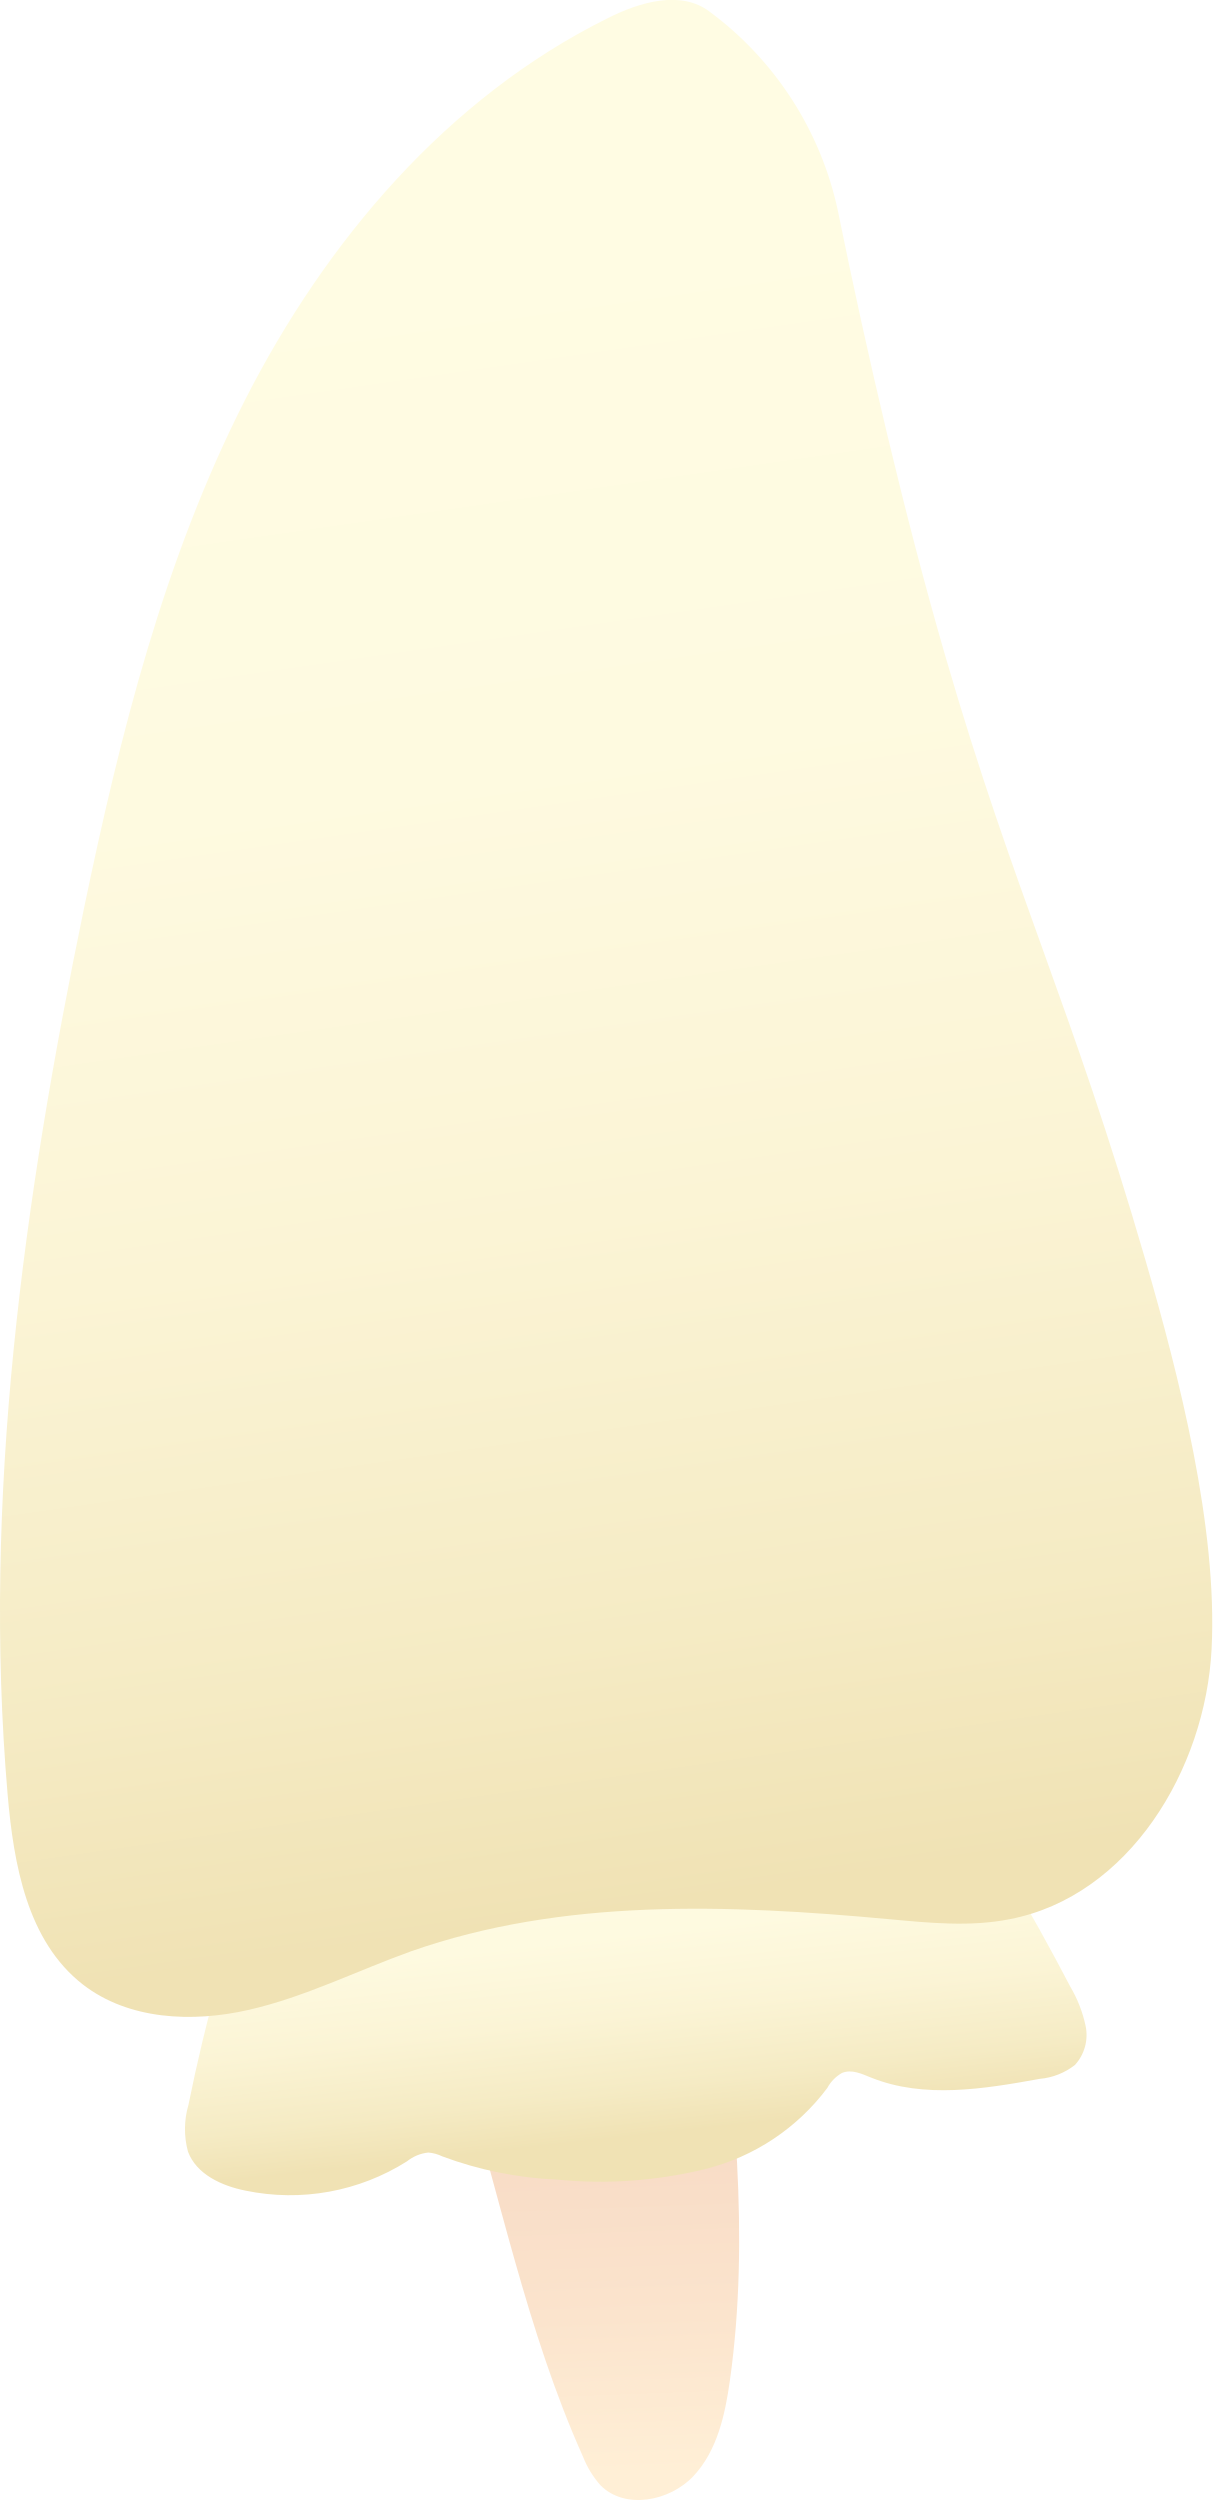
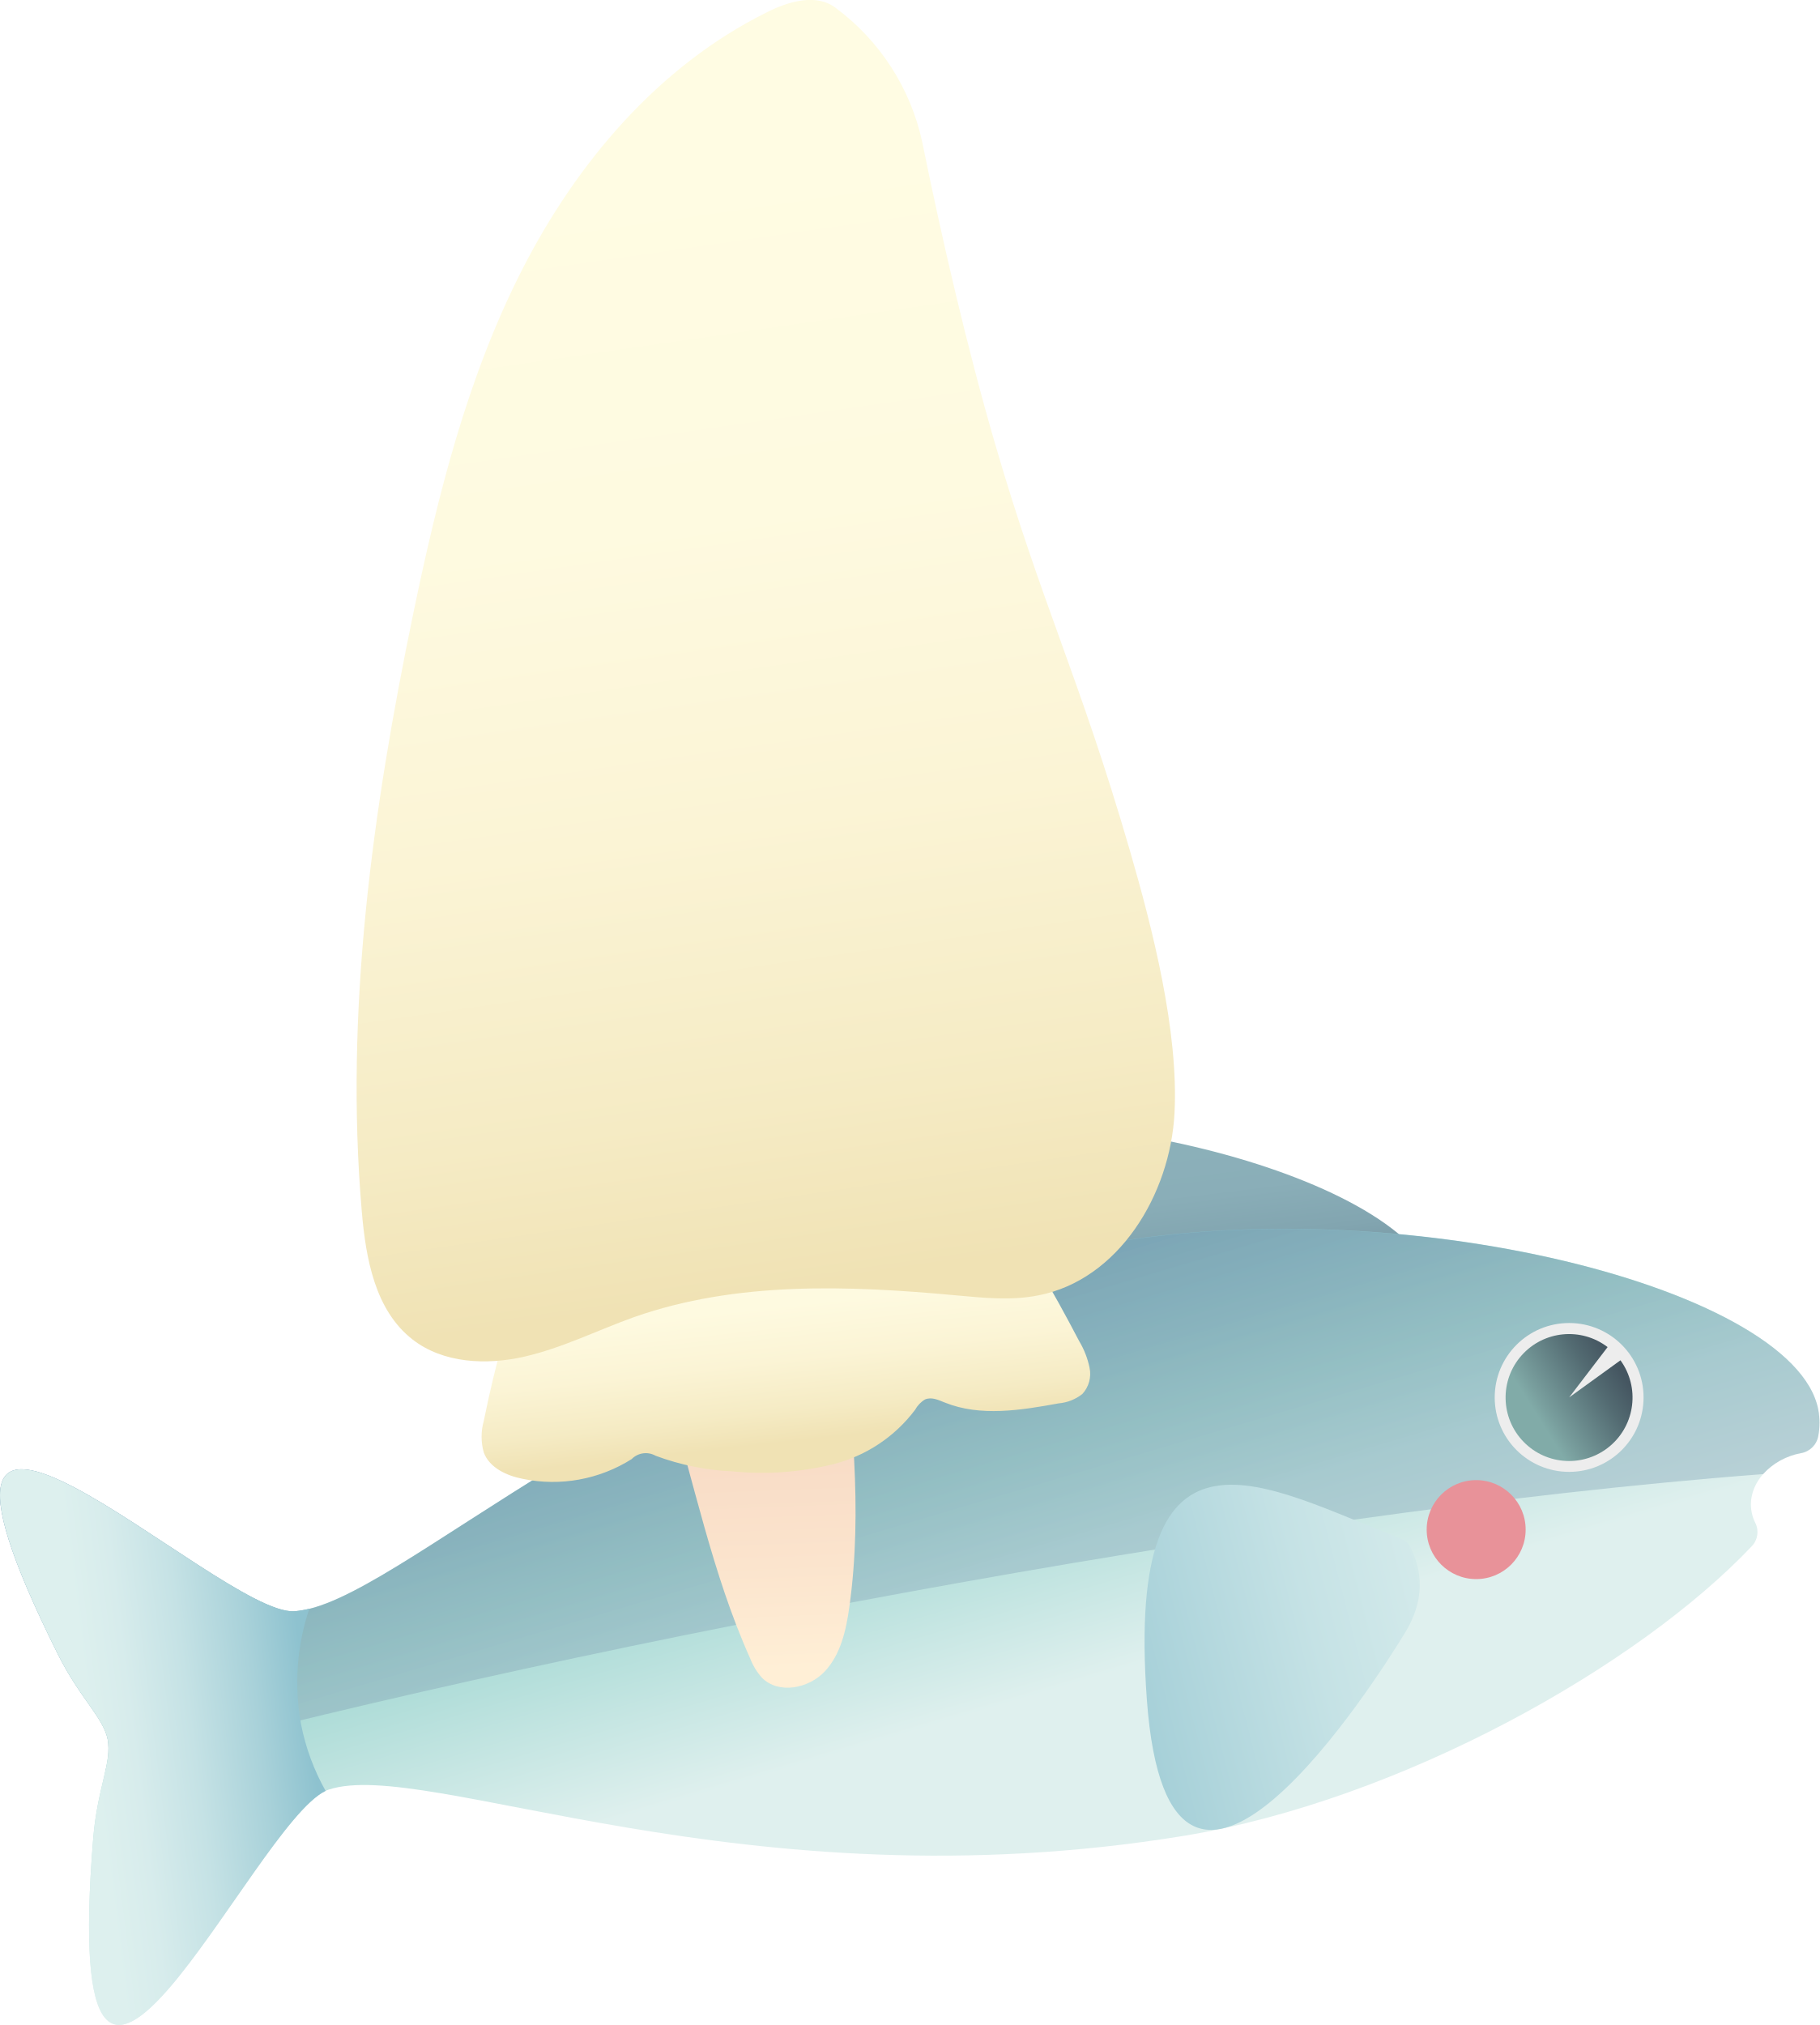
- <svg xmlns="http://www.w3.org/2000/svg" xmlns:xlink="http://www.w3.org/1999/xlink" width="124.04" height="255.78" viewBox="0 0 124.04 255.78">
+ <svg xmlns="http://www.w3.org/2000/svg" xmlns:xlink="http://www.w3.org/1999/xlink" width="275.78" height="306.9" viewBox="0 0 275.78 306.9">
  <defs>
-     <style>.cls-1{fill:url(#名称未設定グラデーション_2709);}.cls-2{fill:url(#名称未設定グラデーション_2749);}.cls-3{fill:url(#名称未設定グラデーション_2749-2);}</style>
-     <linearGradient id="名称未設定グラデーション_2709" x1="58.1" y1="253.16" x2="53.11" y2="120.48" gradientUnits="userSpaceOnUse">
+     <style>.cls-1{fill:url(#名称未設定グラデーション_336);}.cls-2{fill:url(#名称未設定グラデーション_266);}.cls-3{opacity:0.47;fill:url(#名称未設定グラデーション_252);}.cls-4{fill:url(#名称未設定グラデーション_223);}.cls-5{fill:url(#名称未設定グラデーション_223-2);}.cls-6{fill:#ededed;}.cls-7{fill:url(#名称未設定グラデーション_287);}.cls-8{fill:#e89299;}.cls-9{fill:url(#名称未設定グラデーション_2709);}.cls-10{fill:url(#名称未設定グラデーション_2749);}.cls-11{fill:url(#名称未設定グラデーション_2749-2);}</style>
+     <linearGradient id="名称未設定グラデーション_336" x1="157.91" y1="203.76" x2="159.89" y2="175.03" gradientTransform="translate(-44.31 33.41) rotate(-10.92)" gradientUnits="userSpaceOnUse">
+       <stop offset="0" stop-color="#688494" />
+       <stop offset="0.16" stop-color="#7595a2" />
+       <stop offset="0.39" stop-color="#82a5b0" />
+       <stop offset="0.65" stop-color="#8aaeb8" />
+       <stop offset="1" stop-color="#8cb1ba" />
+     </linearGradient>
+     <linearGradient id="名称未設定グラデーション_266" x1="135.52" y1="176.62" x2="143.6" y2="258.81" gradientTransform="translate(-44.31 33.41) rotate(-10.92)" gradientUnits="userSpaceOnUse">
+       <stop offset="0" stop-color="#72a5c4" />
+       <stop offset="0.26" stop-color="#85baca" />
+       <stop offset="0.57" stop-color="#a1d7d2" />
+       <stop offset="1" stop-color="#dff0ee" />
+     </linearGradient>
+     <linearGradient id="名称未設定グラデーション_252" x1="139.22" y1="177.84" x2="145.08" y2="237.58" gradientTransform="translate(-44.31 33.41) rotate(-10.92)" gradientUnits="userSpaceOnUse">
+       <stop offset="0" stop-color="#688494" />
+       <stop offset="0.53" stop-color="#7a98a8" />
+       <stop offset="1" stop-color="#8eaebd" />
+     </linearGradient>
+     <linearGradient id="名称未設定グラデーション_223" x1="46.48" y1="240.02" x2="13.45" y2="237.82" gradientTransform="translate(-44.31 33.41) rotate(-10.92)" gradientUnits="userSpaceOnUse">
+       <stop offset="0" stop-color="#8ec2cf" />
+       <stop offset="0.23" stop-color="#a8d1d9" />
+       <stop offset="0.54" stop-color="#c5e2e5" />
+       <stop offset="0.81" stop-color="#d7ecec" />
+       <stop offset="1" stop-color="#ddf0ee" />
+     </linearGradient>
+     <linearGradient id="名称未設定グラデーション_223-2" x1="152.51" y1="259.04" x2="237.58" y2="253.97" xlink:href="#名称未設定グラデーション_223" />
+     <linearGradient id="名称未設定グラデーション_287" x1="257.65" y1="52.17" x2="243.4" y2="51.22" gradientTransform="translate(5.81 315.83) rotate(-35.86)" gradientUnits="userSpaceOnUse">
+       <stop offset="0" stop-color="#455661" />
+       <stop offset="0.29" stop-color="#536b72" />
+       <stop offset="0.88" stop-color="#799f9e" />
+       <stop offset="1" stop-color="#81aba8" />
+     </linearGradient>
+     <linearGradient id="名称未設定グラデーション_2709" x1="112.15" y1="253.16" x2="107.16" y2="120.48" gradientUnits="userSpaceOnUse">
      <stop offset="0" stop-color="#ffefd6" />
      <stop offset="0.12" stop-color="#fbe4cd" />
      <stop offset="0.38" stop-color="#f5d3bf" />
      <stop offset="0.66" stop-color="#f1c9b7" />
      <stop offset="1" stop-color="#f0c6b4" />
    </linearGradient>
-     <linearGradient id="名称未設定グラデーション_2749" x1="62.3" y1="188.26" x2="65.63" y2="218.52" gradientUnits="userSpaceOnUse">
+     <linearGradient id="名称未設定グラデーション_2749" x1="116.35" y1="188.26" x2="119.68" y2="218.52" gradientUnits="userSpaceOnUse">
      <stop offset="0" stop-color="#fffce3" />
      <stop offset="0.32" stop-color="#fefae0" />
      <stop offset="0.59" stop-color="#fbf4d5" />
      <stop offset="0.84" stop-color="#f5ebc4" />
      <stop offset="1" stop-color="#f0e2b4" />
    </linearGradient>
-     <linearGradient id="名称未設定グラデーション_2749-2" x1="41.07" y1="25" x2="65.67" y2="195.27" xlink:href="#名称未設定グラデーション_2749" />
+     <linearGradient id="名称未設定グラデーション_2749-2" x1="95.11" y1="25" x2="119.72" y2="195.27" xlink:href="#名称未設定グラデーション_2749" />
  </defs>
  <g id="レイヤー_2" data-name="レイヤー 2">
    <g id="Layer_2" data-name="Layer 2">
-       <path class="cls-1" d="M63.21,152.27c2.59,2.6,3.62,6.33,4.44,9.91,2.77,12.12,4.21,24.51,5.65,36.86,1.72,14.78,3.45,29.76,1.38,44.49-.49,3.52-1.3,7.21-3.73,9.8s-7,3.47-9.51.95a9.86,9.86,0,0,1-1.8-2.95c-5.76-12.85-8.51-26.81-12.64-40.27-2.69-8.78-6-17.38-8.2-26.3s-3.32-18.27-1.56-27.28a22.59,22.59,0,0,1,3.63-9.16,11.59,11.59,0,0,1,8.28-4.91,12.28,12.28,0,0,1,8.16,2.89C59.64,148.13,61.45,150.5,63.21,152.27Z" />
-       <path class="cls-2" d="M26.35,189.9a184,184,0,0,0-7.07,25.46,8.79,8.79,0,0,0-.05,4.77c.86,2.33,3.47,3.52,5.9,4a22.39,22.39,0,0,0,16.51-3,4.18,4.18,0,0,1,2.18-.9,4.07,4.07,0,0,1,1.45.4A38.24,38.24,0,0,0,57,223a45.15,45.15,0,0,0,15.16-1.08,22.39,22.39,0,0,0,12.48-8.29,3.9,3.9,0,0,1,1.5-1.54c1-.41,2,.08,3,.48,5.41,2.17,11.51,1.16,17.25.12a6.78,6.78,0,0,0,3.59-1.42,4.55,4.55,0,0,0,1.09-4,13.35,13.35,0,0,0-1.56-4c-4.1-7.8-8.41-15.63-14.55-21.94a19.2,19.2,0,0,0-5.17-4,22,22,0,0,0-6.76-1.71,132.06,132.06,0,0,0-36.29.21,36.79,36.79,0,0,0-10.89,2.9C32.51,180.43,27.28,187.31,26.35,189.9Z" />
-       <path class="cls-3" d="M72.61,1.2c-2.93-2.24-7.16-1-10.47.68C45.77,10,33.34,24.66,25.06,40.94S12.29,75.14,8.58,93C2.41,122.81-1.82,153.3.78,183.6c.62,7.16,2,15,7.7,19.44,4.67,3.62,11.18,3.91,16.94,2.6s11.07-4,16.64-6c15.52-5.45,32.46-4.8,48.83-3.29,4.14.38,8.35.82,12.44,0,12.15-2.35,20-15.26,20.63-27.63s-3.31-27.88-6.76-39.77c-7.65-26.35-13.38-37.37-20.49-61.85-4.19-14.45-8-30.84-11-45.61A34.27,34.27,0,0,0,72.61,1.2Z" />
+       <path class="cls-1" d="M212.6,187.54c-17.63-15.53-72.93-24.09-87-10.76,21.46,5.62-37.28,42.92-39.34,44.16S212.6,187.54,212.6,187.54Z" />
+       <path class="cls-2" d="M265.48,229.16c-.77-4,2.59-8,7.5-8.92h0a3.21,3.21,0,0,0,2.6-2.59,10.81,10.81,0,0,0,0-4c-3.66-19-66.92-34.41-113.27-24.14C96.26,204.17,60.09,243.28,44.59,244.2c-11.48.69-65.41-52.87-35.84,6.46,3.35,6.72,6.93,9.64,7.58,13s-1.59,7.42-2.2,14.91c-5.38,66.07,24.77-3.71,35.68-7.34,14.72-4.91,62.85,17.95,129.62,7,32.93-5.42,68.88-25.72,86.08-43.9a3.09,3.09,0,0,0,.53-3.52A6,6,0,0,1,265.48,229.16Z" />
+       <path class="cls-3" d="M162.33,189.54C96.26,204.17,60.09,243.28,44.59,244.2c-11.48.69-65.41-52.87-35.84,6.46,3.35,6.72,6.93,9.64,7.58,13a11.69,11.69,0,0,1-.34,4.67c64.94-17.79,173.69-39,251.23-44.92a10.2,10.2,0,0,1,5.76-3.19h0a3.21,3.21,0,0,0,2.6-2.59,10.81,10.81,0,0,0,0-4C271.94,194.68,208.68,179.27,162.33,189.54Z" />
+       <path class="cls-4" d="M44.59,244.2c-11.48.69-65.41-52.88-35.84,6.46,3.35,6.72,6.93,9.64,7.58,13s-1.59,7.42-2.2,14.91c-5.31,65.18,24-1.84,35.22-7.15a33.83,33.83,0,0,1-3.72-10.08,35.16,35.16,0,0,1,1.25-17.54A13.49,13.49,0,0,1,44.59,244.2Z" />
+       <path class="cls-5" d="M213.78,234.5a2.6,2.6,0,0,0-1.43-1.3c-20.27-7.72-41.9-21.7-38.53,24.4,3.42,46.8,35.06-3.46,39.14-10.17C216.65,241.38,214.88,236.8,213.78,234.5Z" />
+       <circle class="cls-6" cx="237.82" cy="211.79" r="11.28" />
+       <path class="cls-7" d="M237.82,211.79l5.83-7.63a9.62,9.62,0,1,0,1.95,2Z" />
+       <circle class="cls-8" cx="223.73" cy="231.82" r="7.5" />
+       <path class="cls-9" d="M117.26,152.27c2.59,2.6,3.62,6.33,4.43,9.91,2.77,12.12,4.22,24.51,5.66,36.86,1.72,14.78,3.44,29.76,1.38,44.49-.49,3.52-1.3,7.21-3.74,9.8s-7,3.47-9.5.95a9.47,9.47,0,0,1-1.8-2.95c-5.77-12.85-8.51-26.81-12.64-40.27-2.7-8.78-6-17.38-8.2-26.3s-3.32-18.27-1.56-27.28a22.59,22.59,0,0,1,3.63-9.16,11.57,11.57,0,0,1,8.27-4.91,12.3,12.3,0,0,1,8.17,2.89C113.69,148.13,115.5,150.5,117.26,152.27Z" />
+       <path class="cls-10" d="M80.4,189.9a184,184,0,0,0-7.08,25.46,8.79,8.79,0,0,0,0,4.77c.87,2.33,3.47,3.52,5.91,4a22.39,22.39,0,0,0,16.51-3,3,3,0,0,1,3.63-.5A38.18,38.18,0,0,0,111.07,223a45.21,45.21,0,0,0,15.17-1.08,22.39,22.39,0,0,0,12.48-8.29,4,4,0,0,1,1.49-1.54c1-.41,2,.08,3,.48,5.4,2.17,11.51,1.16,17.24.12a6.75,6.75,0,0,0,3.59-1.42,4.49,4.49,0,0,0,1.09-4,12.84,12.84,0,0,0-1.56-4c-4.09-7.8-8.4-15.63-14.55-21.94a19,19,0,0,0-5.16-4,22,22,0,0,0-6.76-1.71,132.06,132.06,0,0,0-36.29.21A36.63,36.63,0,0,0,90,178.79C86.56,180.43,81.33,187.31,80.4,189.9Z" />
+       <path class="cls-11" d="M126.66,1.2c-2.93-2.24-7.16-1-10.47.68C99.82,10,87.39,24.66,79.1,40.94S66.34,75.14,62.63,93c-6.18,29.78-10.4,60.27-7.8,90.57.61,7.16,2,15,7.7,19.44,4.66,3.62,11.18,3.91,16.93,2.6s11.08-4,16.65-6c15.52-5.45,32.45-4.8,48.83-3.29,4.14.38,8.35.82,12.43,0,12.16-2.35,20-15.26,20.64-27.63s-3.31-27.88-6.76-39.77c-7.65-26.35-13.39-37.37-20.49-61.85-4.2-14.45-8-30.84-11-45.61A34.32,34.32,0,0,0,126.66,1.2Z" />
    </g>
  </g>
</svg>
